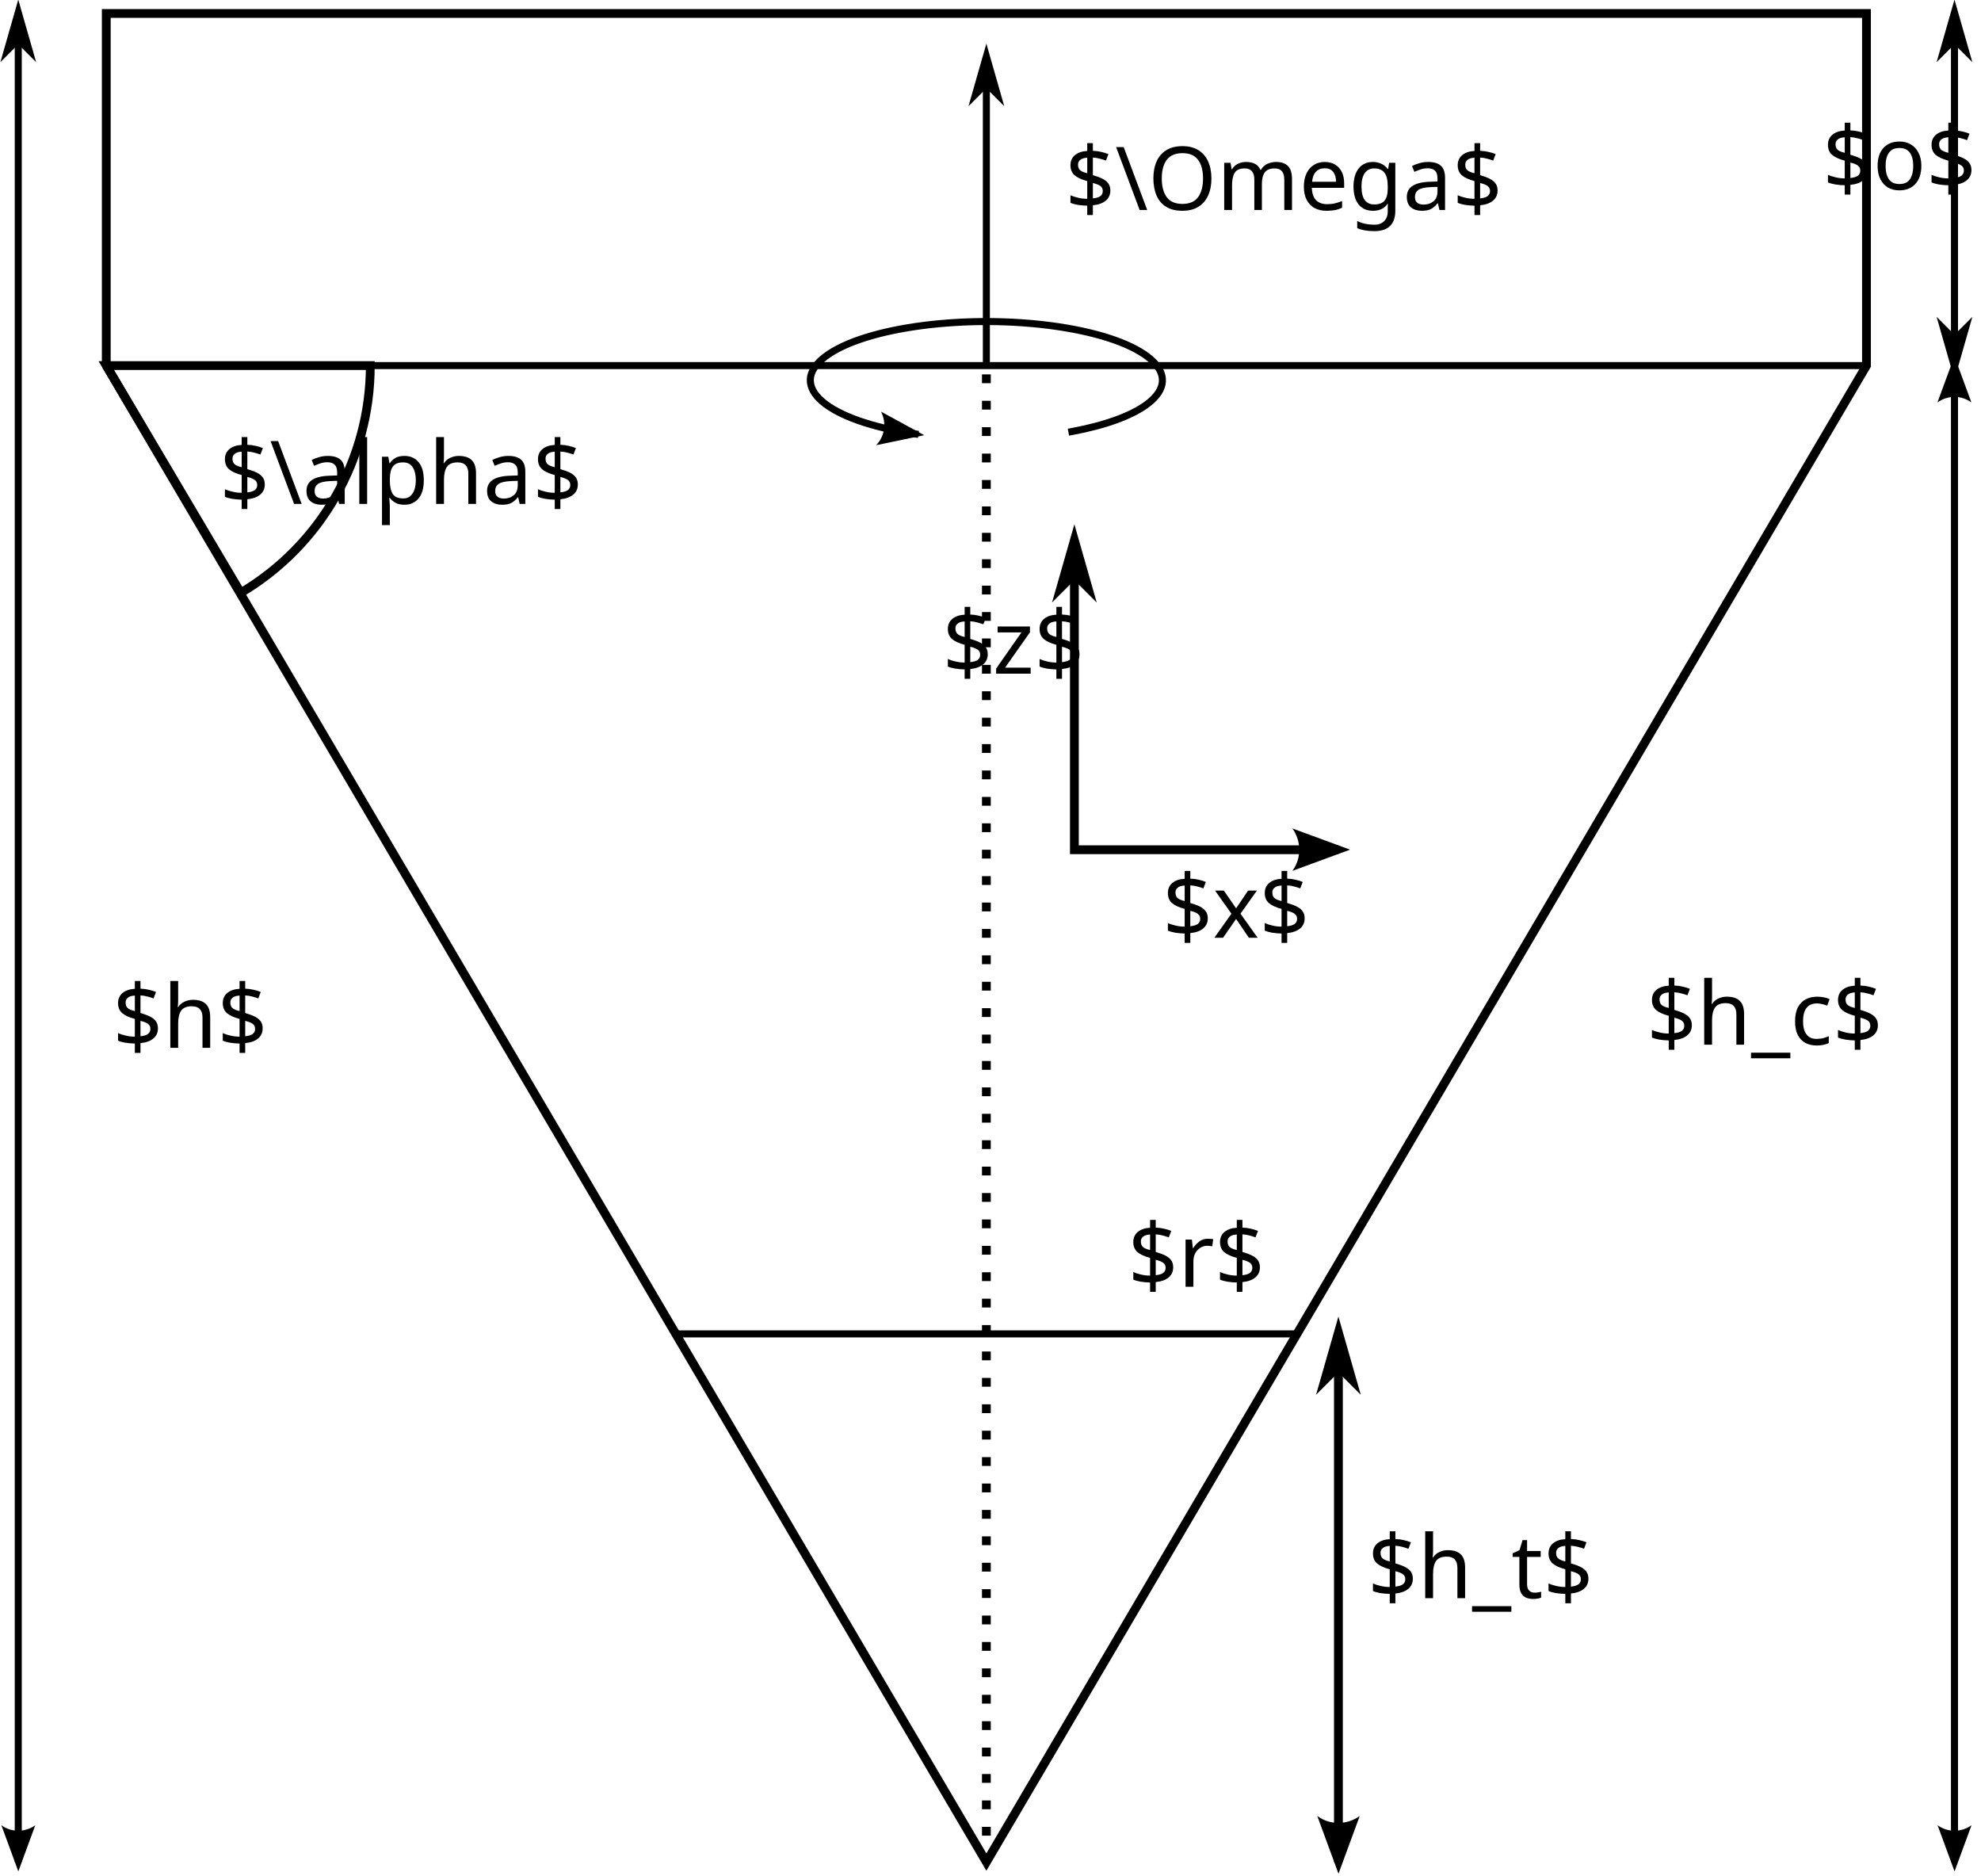
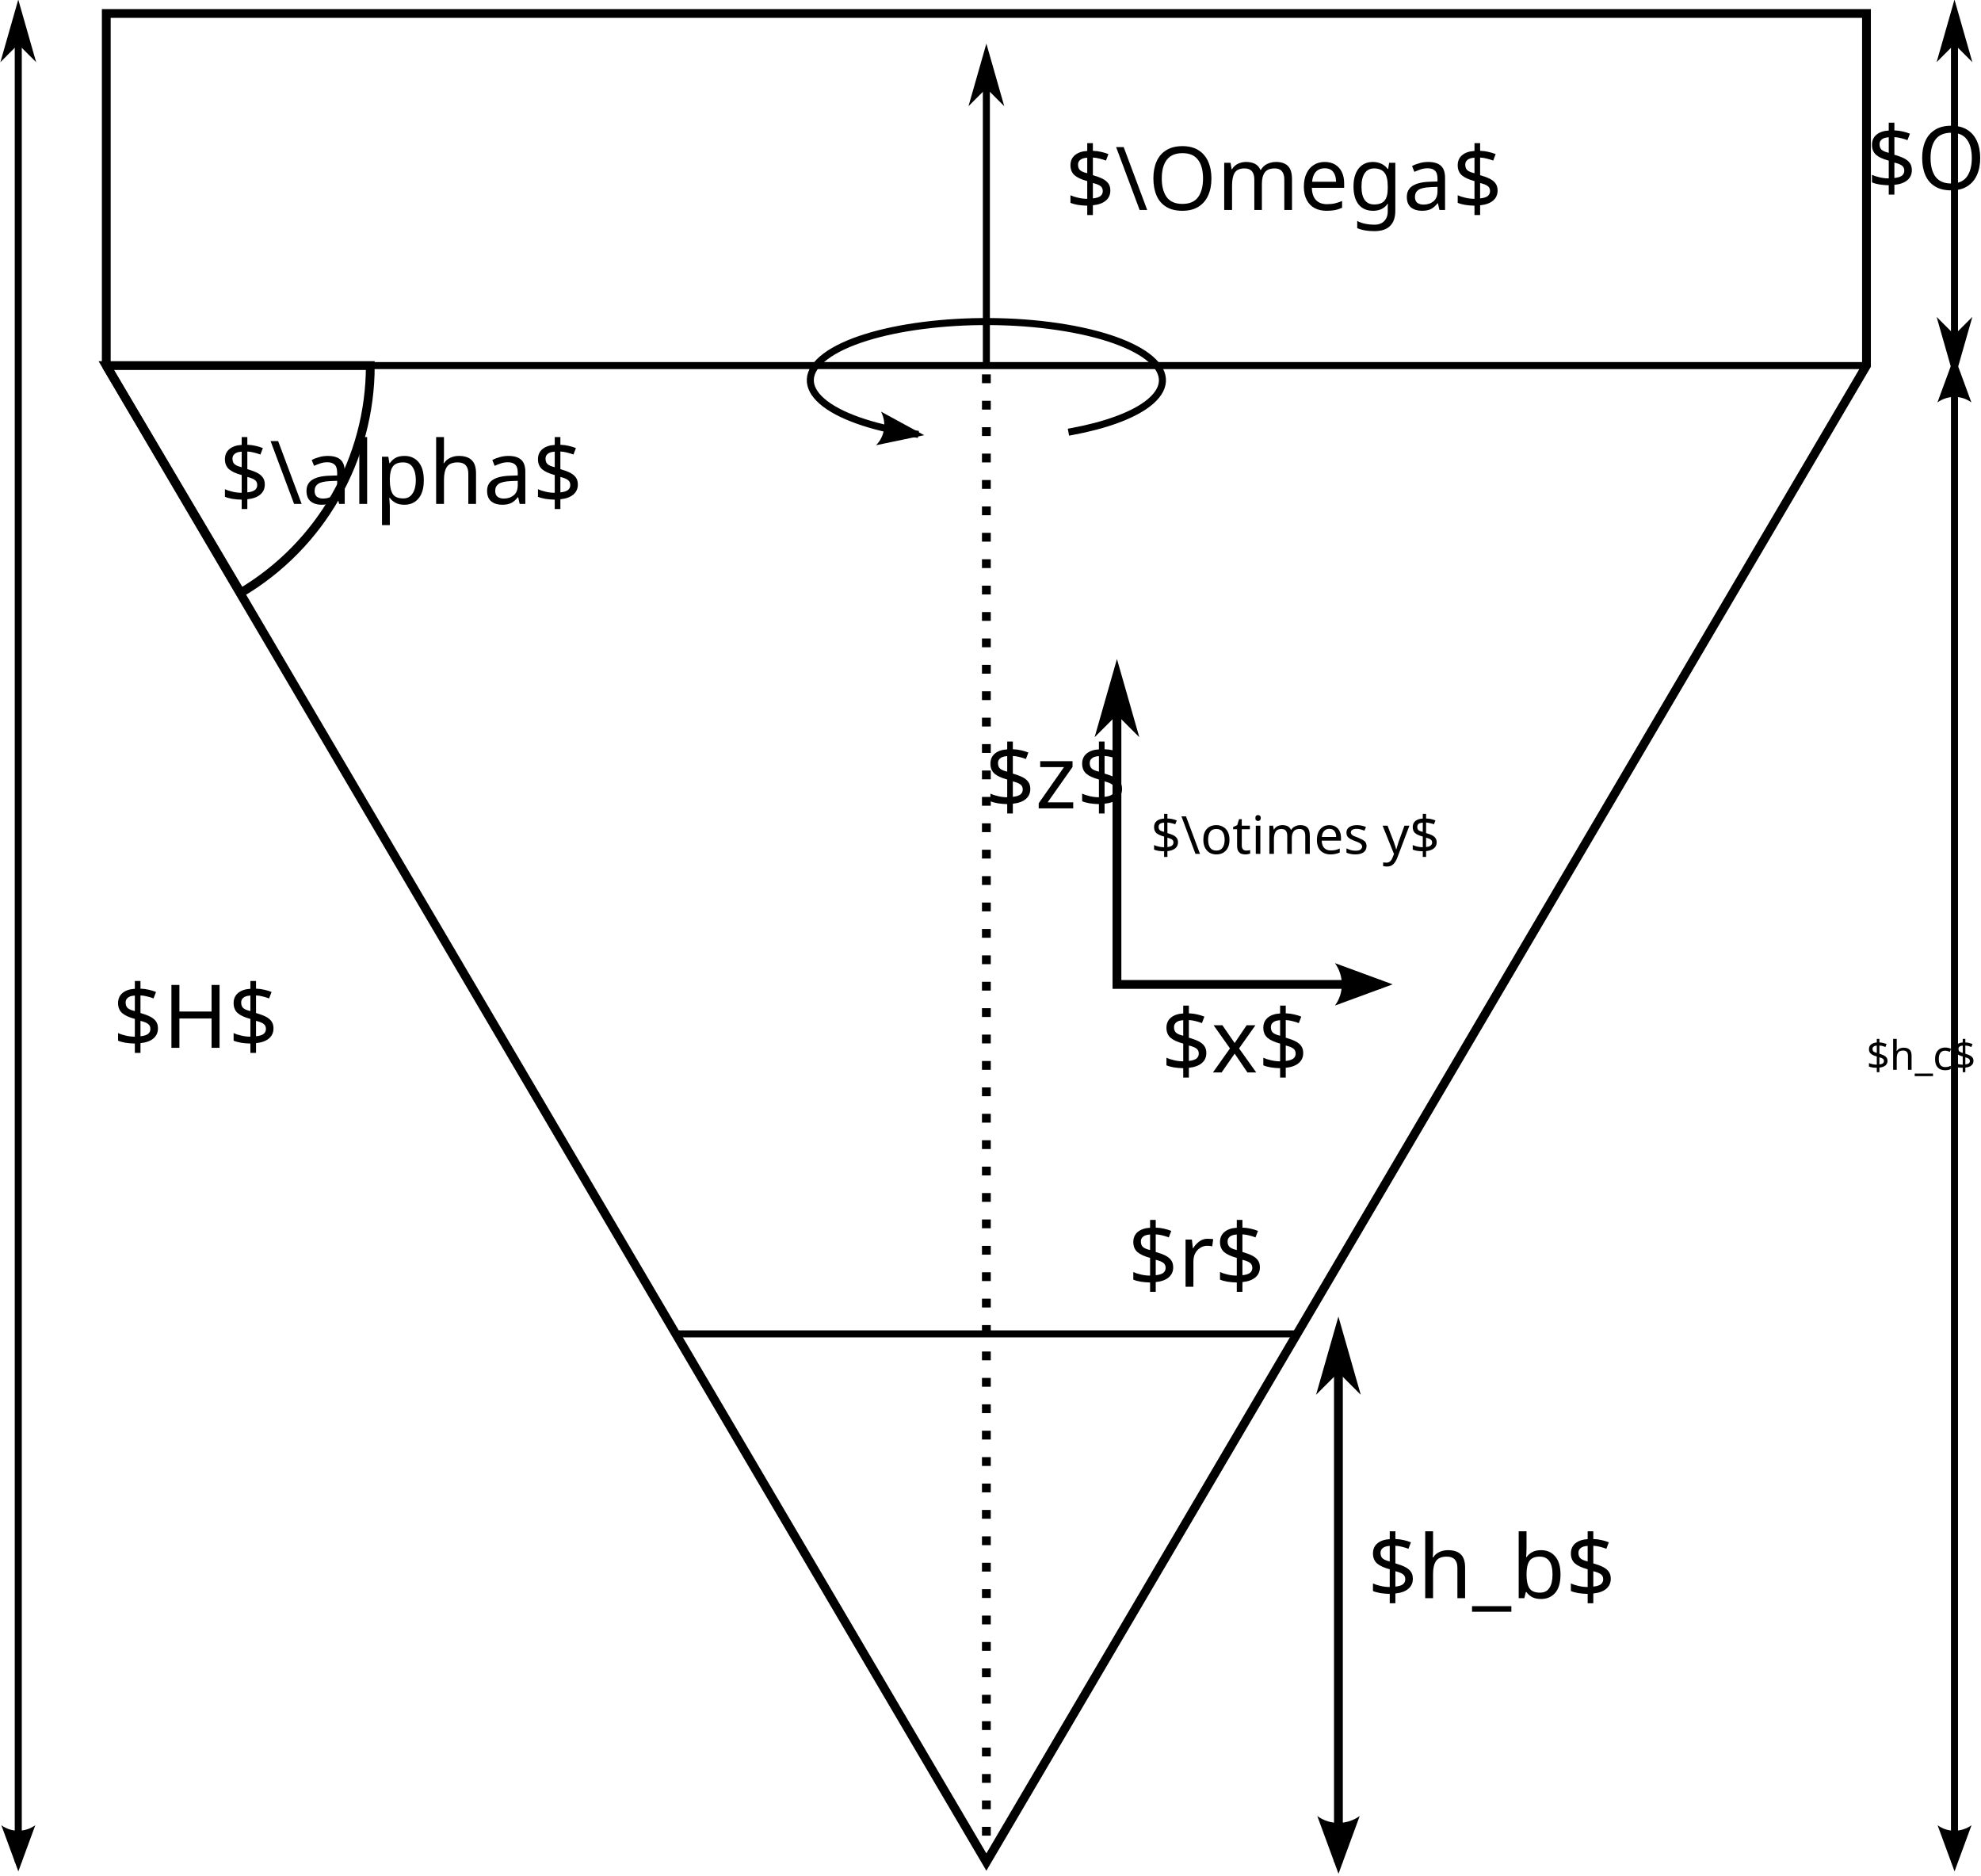
<svg xmlns="http://www.w3.org/2000/svg" width="225.088" height="213.04" id="svg2" version="1.1">
  <defs id="defs4">
    <marker orient="auto" refY="0" refX="0" id="Arrow1Mend" style="overflow:visible">
      <path id="path3788" d="M 0,0 5,-5 -12.5,0 5,5 0,0 z" style="fill-rule:evenodd;stroke:#000000;stroke-width:1pt" transform="matrix(-0.4,0,0,-0.4,-4,0)" />
    </marker>
    <marker orient="auto" refY="0" refX="0" id="Arrow1Mstart" style="overflow:visible">
      <path id="path3785" d="M 0,0 5,-5 -12.5,0 5,5 0,0 z" style="fill-rule:evenodd;stroke:#000000;stroke-width:1pt" transform="matrix(0.4,0,0,0.4,4,0)" />
    </marker>
    <marker orient="auto" refY="0" refX="0" id="Arrow2Lend" style="overflow:visible">
      <path id="path3800" style="fill-rule:evenodd;stroke-width:0.625;stroke-linejoin:round" d="M 8.719,4.034 -2.207,0.016 8.719,-4.002 c -1.745,2.372 -1.735,5.617 -6e-7,8.035 z" transform="matrix(-1.1,0,0,-1.1,-1.1,0)" />
    </marker>
    <marker orient="auto" refY="0" refX="0" id="Arrow2Mend" style="overflow:visible">
      <path id="path3806" style="fill-rule:evenodd;stroke-width:0.625;stroke-linejoin:round" d="M 8.719,4.034 -2.207,0.016 8.719,-4.002 c -1.745,2.372 -1.735,5.617 -6e-7,8.035 z" transform="scale(-0.6,-0.6)" />
    </marker>
    <marker orient="auto" refY="0" refX="0" id="Arrow2Mstart" style="overflow:visible">
      <path id="path3803" style="fill-rule:evenodd;stroke-width:0.625;stroke-linejoin:round" d="M 8.719,4.034 -2.207,0.016 8.719,-4.002 c -1.745,2.372 -1.735,5.617 -6e-7,8.035 z" transform="scale(0.6,0.6)" />
    </marker>
    <marker orient="auto" refY="0" refX="0" id="Arrow2Lstart" style="overflow:visible">
      <path id="path3797" style="fill-rule:evenodd;stroke-width:0.625;stroke-linejoin:round" d="M 8.719,4.034 -2.207,0.016 8.719,-4.002 c -1.745,2.372 -1.735,5.617 -6e-7,8.035 z" transform="matrix(1.1,0,0,1.1,1.1,0)" />
    </marker>
+     <marker orient="auto" refY="0" refX="0" id="Arrow1Mstart-9" style="overflow:visible">
+       <path id="path3785-2" d="M 0,0 5,-5 -12.5,0 5,5 0,0 z" style="fill-rule:evenodd;stroke:#000000;stroke-width:1pt" transform="matrix(0.4,0,0,0.4,4,0)" />
+     </marker>
+     <marker orient="auto" refY="0" refX="0" id="Arrow2Mend-0" style="overflow:visible">
+       <path id="path3806-0" style="fill-rule:evenodd;stroke-width:0.625;stroke-linejoin:round" d="M 8.719,4.034 -2.207,0.016 8.719,-4.002 c -1.745,2.372 -1.735,5.617 -6e-7,8.035 z" transform="scale(-0.6,-0.6)" />
+     </marker>
  </defs>
  <g id="layer1" transform="translate(-197.9249,-250.8322)">
    <g id="g4283">
      <path d="m 240,292.362 c 0,10.602 -5.596,20.417 -14.719,25.817 L 210,292.362 z" id="path5757" style="fill:none;stroke:#000000;stroke-width:1;stroke-linecap:square;stroke-linejoin:miter;stroke-miterlimit:4;stroke-opacity:1;stroke-dasharray:none;stroke-dashoffset:0" />
      <path id="path2995" d="m 210,292.362 0,-40 200,0 0,40 -100,170 -100,-170" style="fill:none;stroke:#000000;stroke-width:1px;stroke-linecap:butt;stroke-linejoin:miter;stroke-opacity:1" />
      <path id="path2999" d="m 275,402.362 70,0" style="fill:none;stroke:#000000;stroke-width:0.8;stroke-linecap:butt;stroke-linejoin:miter;stroke-miterlimit:4;stroke-opacity:1;stroke-dasharray:none" />
      <path id="path4597" d="m 420,292.362 0,170" style="fill:none;stroke:#000000;stroke-width:0.8;stroke-linecap:butt;stroke-linejoin:miter;stroke-miterlimit:4;stroke-opacity:1;stroke-dasharray:none;marker-start:url(#Arrow2Mstart);marker-end:url(#Arrow2Mend)" />
      <path id="path5353" d="m 200,252.362 0,210" style="fill:none;stroke:#000000;stroke-width:0.8;stroke-linecap:butt;stroke-linejoin:miter;stroke-miterlimit:4;stroke-opacity:1;stroke-dasharray:none;marker-start:url(#Arrow1Mstart);marker-end:url(#Arrow2Mend)" />
      <text id="text5743" y="369.862" x="210.714" style="font-size:10px;font-style:normal;font-weight:normal;line-height:125%;letter-spacing:0px;word-spacing:0px;fill:#000000;fill-opacity:1;stroke:none;font-family:Sans" xml:space="preserve">
-         <tspan y="369.862" x="210.714" id="tspan5745">$h$</tspan>
+         <tspan y="369.862" x="210.714" id="tspan5745">$H$</tspan>
      </text>
-       <text id="text5747" y="369.505" x="385" style="font-size:10px;font-style:normal;font-weight:normal;line-height:125%;letter-spacing:0px;word-spacing:0px;fill:#000000;fill-opacity:1;stroke:none;font-family:Sans" xml:space="preserve">
-         <tspan y="369.505" x="385" id="tspan5749">$h_c$</tspan>
+       <text id="text5747" y="372.362" x="410" style="font-size:4.619px;font-style:normal;font-weight:normal;line-height:125%;letter-spacing:0px;word-spacing:0px;fill:#000000;fill-opacity:1;stroke:none;font-family:Sans" xml:space="preserve">
+         <tspan y="372.362" x="410" id="tspan5749">$h_c$</tspan>
      </text>
      <path id="path5751" d="m 210,292.362 200,0" style="fill:none;stroke:#000000;stroke-width:0.8;stroke-linecap:butt;stroke-linejoin:miter;stroke-miterlimit:4;stroke-opacity:1;stroke-dasharray:none" />
      <path id="path5759" d="m 350,402.362 0,60" style="fill:none;stroke:#000000;stroke-width:1px;stroke-linecap:butt;stroke-linejoin:miter;stroke-opacity:1;marker-start:url(#Arrow1Mstart);marker-end:url(#Arrow2Mend)" />
      <text id="text6143" y="432.381" x="353.301" style="font-size:10px;font-style:normal;font-weight:normal;line-height:125%;letter-spacing:0px;word-spacing:0px;fill:#000000;fill-opacity:1;stroke:none;font-family:Sans" xml:space="preserve">
-         <tspan y="432.381" x="353.301" id="tspan6145">$h_t$</tspan>
+         <tspan y="432.381" x="353.301" id="tspan6145">$h_b$</tspan>
      </text>
      <path id="path6147" d="m 310,462.362 0,-170" style="fill:none;stroke:#000000;stroke-width:1;stroke-linecap:butt;stroke-linejoin:miter;stroke-miterlimit:4;stroke-opacity:1;stroke-dasharray:1, 2;stroke-dashoffset:0" />
      <text id="text6151" y="397.005" x="326.071" style="font-size:10px;font-style:normal;font-weight:normal;line-height:125%;letter-spacing:0px;word-spacing:0px;fill:#000000;fill-opacity:1;stroke:none;font-family:Sans" xml:space="preserve">
        <tspan y="397.005" x="326.071" id="tspan6153">$r$</tspan>
      </text>
      <text id="text6155" y="308.076" x="222.857" style="font-size:10px;font-style:normal;font-weight:normal;line-height:125%;letter-spacing:0px;word-spacing:0px;fill:#000000;fill-opacity:1;stroke:none;font-family:Sans" xml:space="preserve">
        <tspan y="308.076" x="222.857" id="tspan6157">$\alpha$</tspan>
      </text>
-       <path id="path6159" d="m 320,312.362 0,35 30,0" style="fill:none;stroke:#000000;stroke-width:1px;stroke-linecap:butt;stroke-linejoin:miter;stroke-opacity:1;marker-start:url(#Arrow1Mstart);marker-end:url(#Arrow2Mend)" />
-       <text id="text6543" y="327.362" x="305" style="font-size:10px;font-style:normal;font-weight:normal;line-height:125%;letter-spacing:0px;word-spacing:0px;fill:#000000;fill-opacity:1;stroke:none;font-family:Sans" xml:space="preserve">
-         <tspan y="327.362" x="305" id="tspan6545">$z$</tspan>
-       </text>
-       <text id="text6547" y="357.362" x="330" style="font-size:10px;font-style:normal;font-weight:normal;line-height:125%;letter-spacing:0px;word-spacing:0px;fill:#000000;fill-opacity:1;stroke:none;font-family:Sans" xml:space="preserve">
-         <tspan y="357.362" x="330" id="tspan6549">$x$</tspan>
-       </text>
      <path id="path6551" d="m 310,257.362 0,35" style="fill:none;stroke:#000000;stroke-width:0.8;stroke-linecap:butt;stroke-linejoin:miter;stroke-miterlimit:4;stroke-opacity:1;stroke-dasharray:none;marker-start:url(#Arrow1Mstart)" />
      <text id="text6749" y="274.684" x="318.929" style="font-size:10px;font-style:normal;font-weight:normal;line-height:125%;letter-spacing:0px;word-spacing:0px;fill:#000000;fill-opacity:1;stroke:none;font-family:Sans" xml:space="preserve">
        <tspan y="274.684" x="318.929" id="tspan6751">$\Omega$</tspan>
      </text>
      <path transform="translate(-215,-9.99999)" d="m 516.887,310.122 c -10.096,-1.494 -14.648,-5.433 -10.168,-8.798 4.481,-3.365 16.297,-4.883 26.394,-3.389 10.096,1.494 14.648,5.433 10.168,8.798 -1.762,1.323 -4.768,2.419 -8.564,3.123" id="path6765" style="fill:none;stroke:#000000;stroke-width:0.8;stroke-linecap:square;stroke-linejoin:miter;stroke-miterlimit:4;stroke-opacity:1;stroke-dasharray:none;stroke-dashoffset:0;marker-start:url(#Arrow2Mstart);marker-end:none" />
      <path id="path3033" d="m 420,292.362 0,-40" style="fill:none;stroke:#000000;stroke-width:0.8;stroke-linecap:butt;stroke-linejoin:miter;stroke-miterlimit:4;stroke-opacity:1;stroke-dasharray:none;marker-start:url(#Arrow1Mstart);marker-end:url(#Arrow1Mend)" />
-       <text id="text5747-6" y="272.362" x="405" style="font-size:10px;font-style:normal;font-weight:normal;line-height:125%;letter-spacing:0px;word-spacing:0px;fill:#000000;fill-opacity:1;stroke:none;font-family:Sans" xml:space="preserve">
-         <tspan y="272.362" x="405" id="tspan5749-0">$o$</tspan>
+       <text id="text5747-6" y="272.362" x="410" style="font-size:10px;font-style:normal;font-weight:normal;line-height:125%;letter-spacing:0px;word-spacing:0px;fill:#000000;fill-opacity:1;stroke:none;font-family:Sans" xml:space="preserve">
+         <tspan y="272.362" x="410" id="tspan5749-0">$O$</tspan>
+       </text>
+       <path id="path6159" d="m 324.837,327.664 0,35 30,0" style="fill:none;stroke:#000000;stroke-width:1px;stroke-linecap:butt;stroke-linejoin:miter;stroke-opacity:1;marker-start:url(#Arrow1Mstart);marker-end:url(#Arrow2Mend)" />
+       <text id="text6543" y="342.664" x="309.837" style="font-size:10px;font-style:normal;font-weight:normal;line-height:125%;letter-spacing:0px;word-spacing:0px;fill:#000000;fill-opacity:1;stroke:none;font-family:Sans" xml:space="preserve">
+         <tspan y="342.664" x="309.837" id="tspan6545">$z$</tspan>
+       </text>
+       <text id="text6547" y="372.664" x="329.837" style="font-size:10px;font-style:normal;font-weight:normal;line-height:125%;letter-spacing:0px;word-spacing:0px;fill:#000000;fill-opacity:1;stroke:none;font-family:Sans" xml:space="preserve">
+         <tspan y="372.664" x="329.837" id="tspan6549">$x$</tspan>
+       </text>
+       <text id="text3136" y="347.833" x="328.681" style="font-size:5.979px;font-style:normal;font-weight:normal;line-height:125%;letter-spacing:0px;word-spacing:0px;fill:#000000;fill-opacity:1;stroke:none;font-family:Sans" xml:space="preserve">
+         <tspan y="347.833" x="328.681" id="tspan3138">$\otimes y$</tspan>
      </text>
    </g>
  </g>
</svg>
